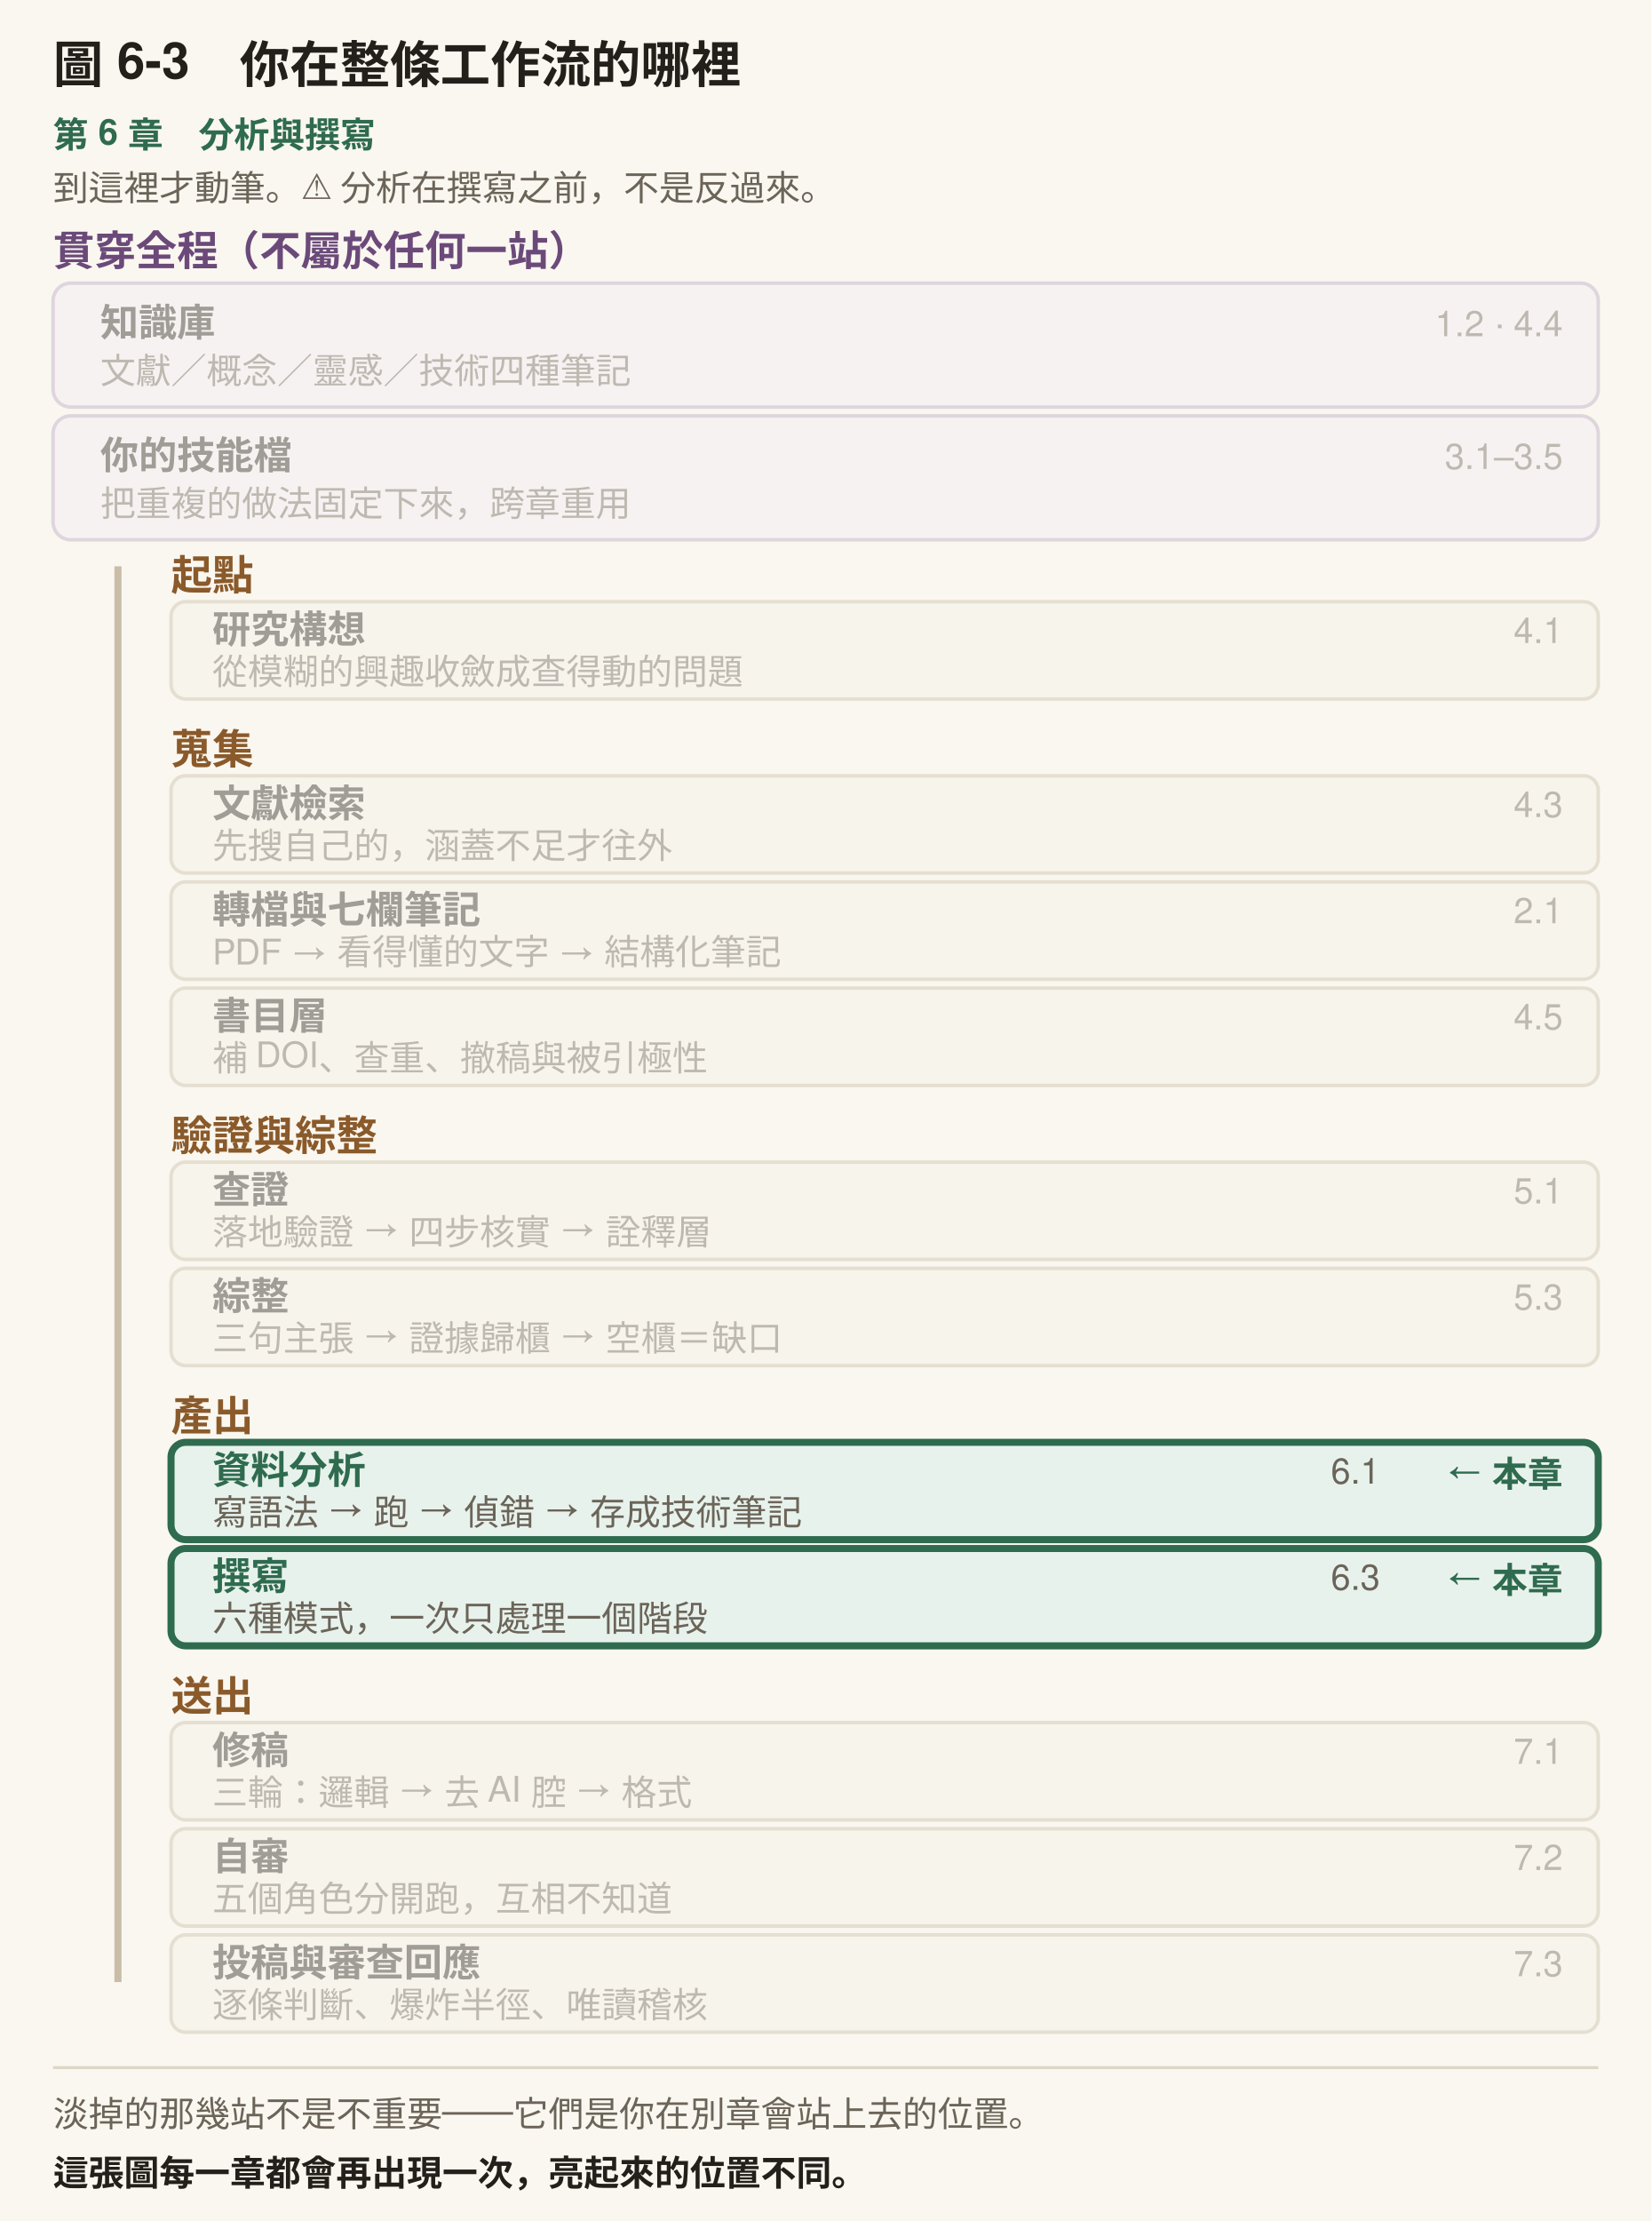
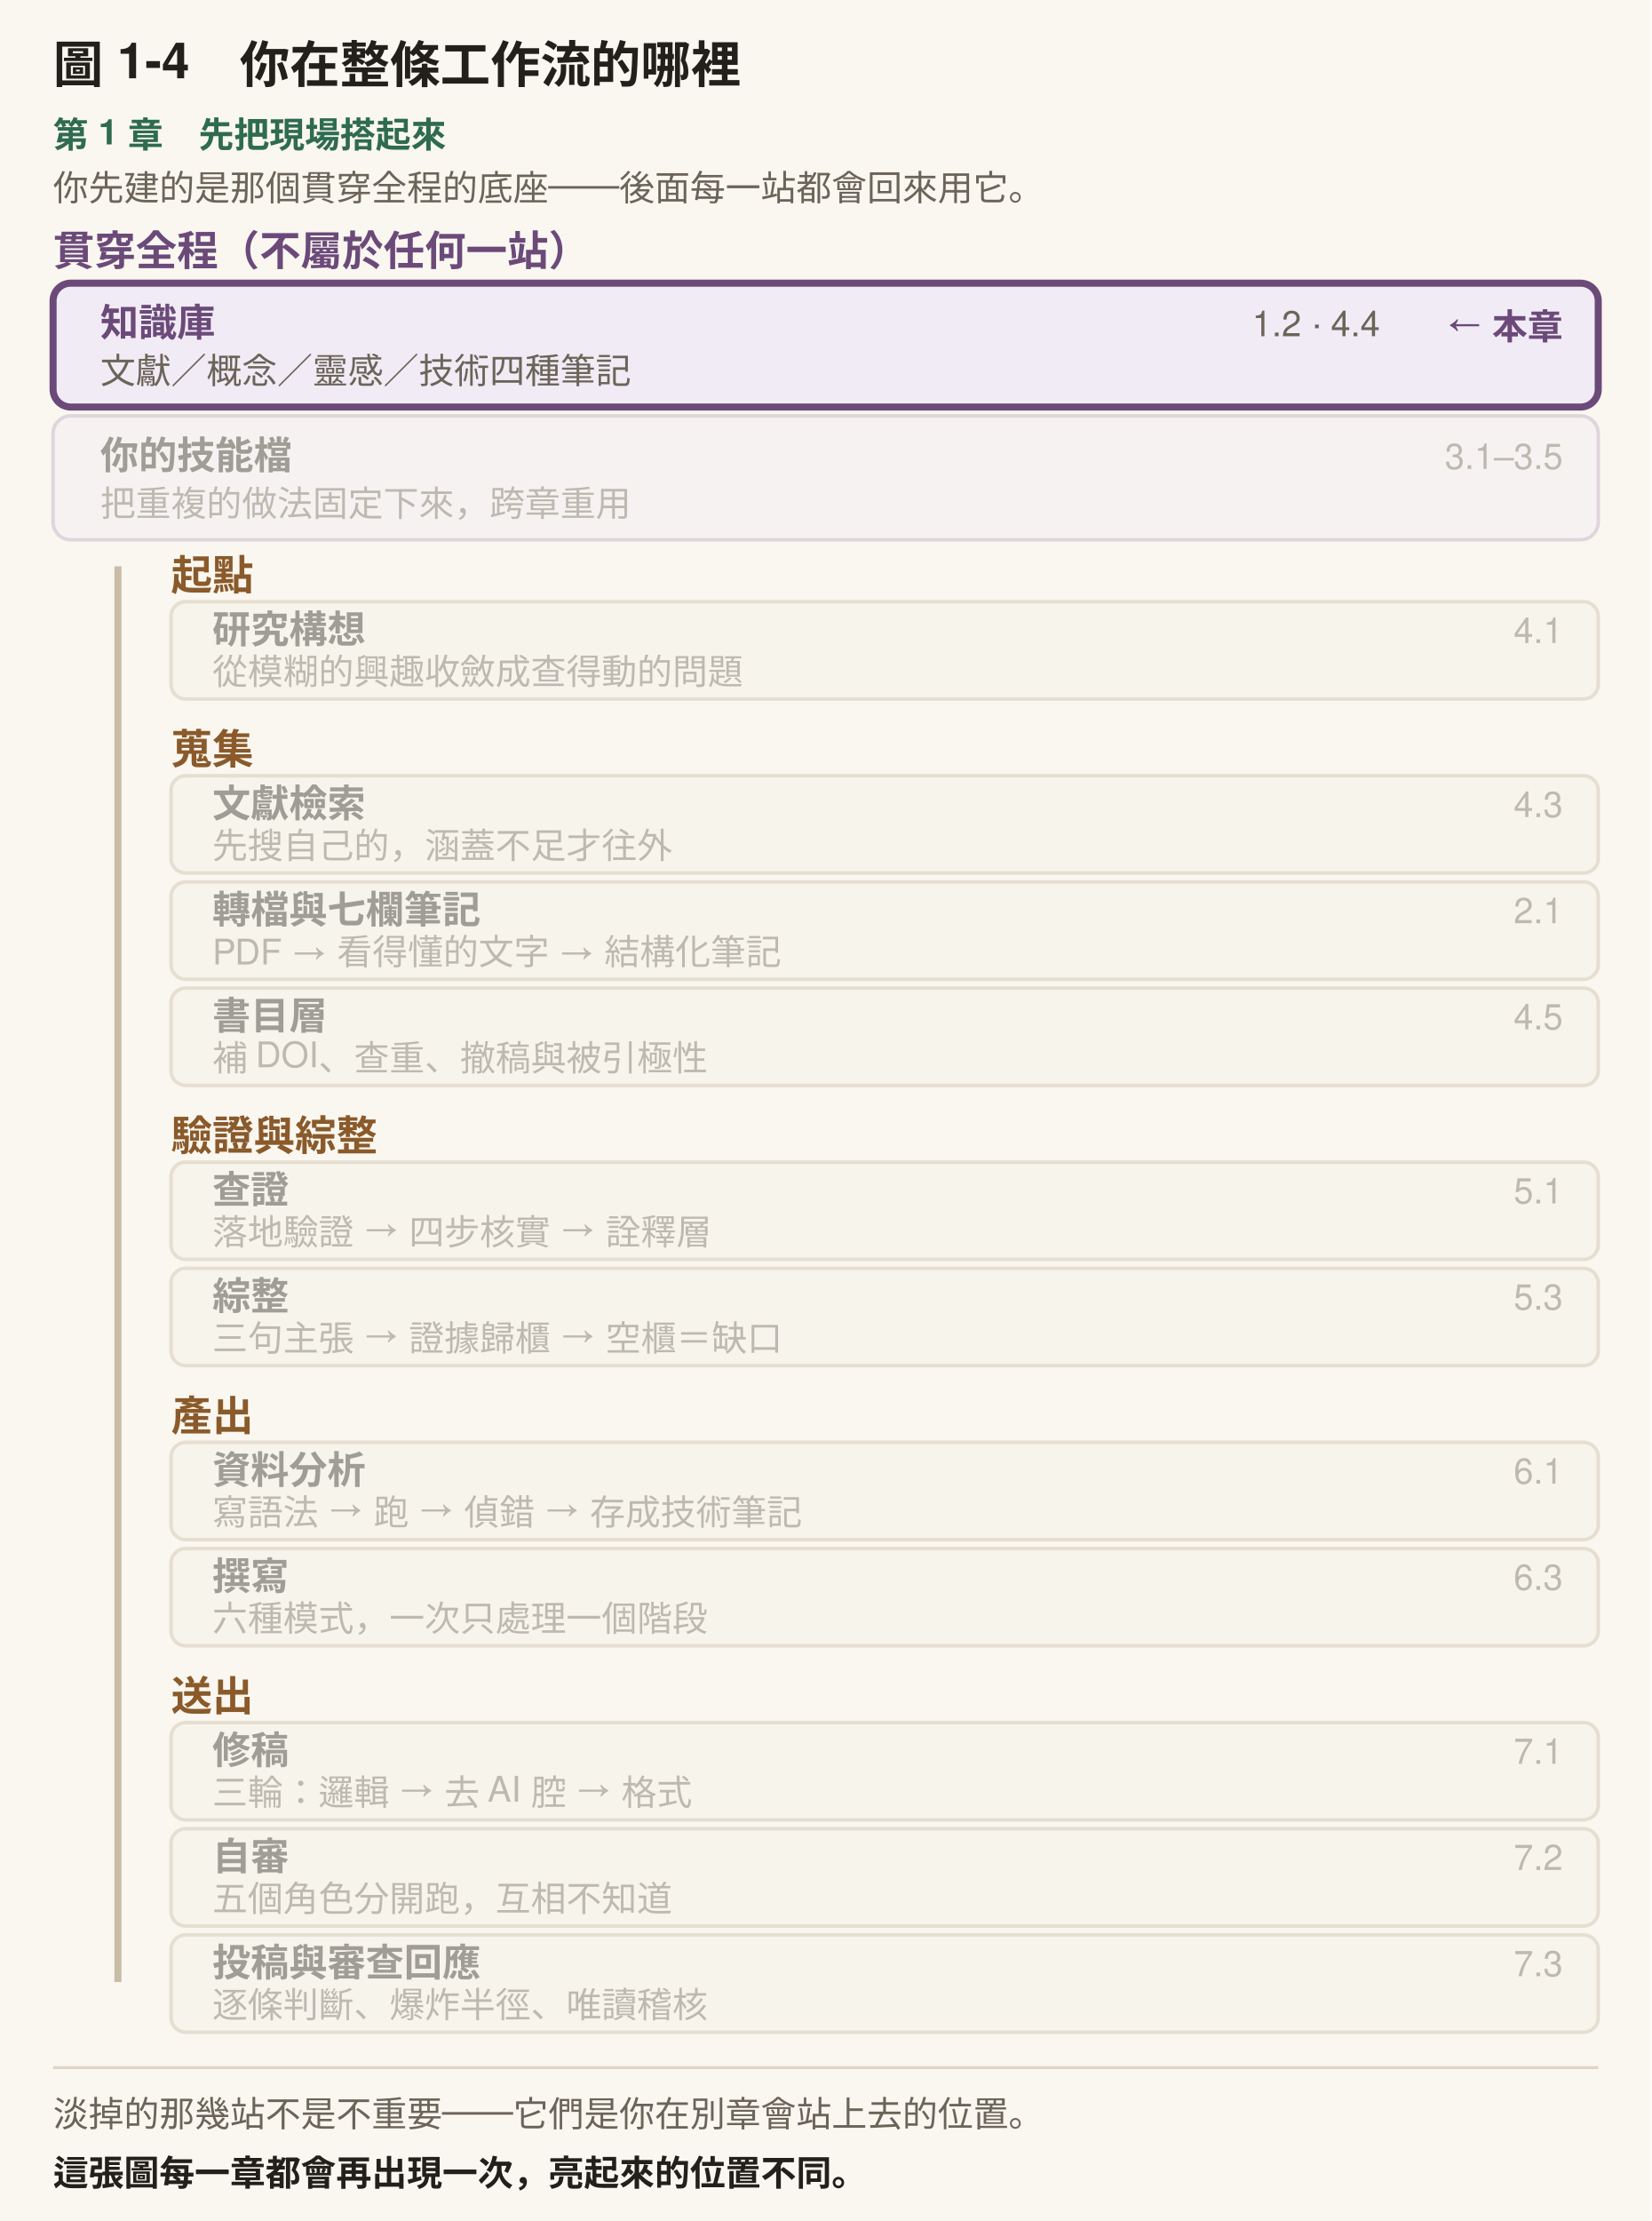
<svg xmlns="http://www.w3.org/2000/svg" viewBox="0 0 560 753" width="560" height="753" font-family="Noto Sans TC, Microsoft JhengHei, Helvetica, Arial, sans-serif">
  <style>
    @page{size:560px 753px;margin:0}
    .bg{fill:#faf7f0}
    .ink{fill:#23201b}
    .muted{fill:#6b6459}
    .rule{stroke:#ddd5c6;stroke-width:1}
    .rail{stroke:#c9bda8;stroke-width:2.4;fill:none}
    .node{fill:#f3f0e8;stroke:#c9bfa8;stroke-width:1.2}
    .nodeOn{fill:#e8f2ec;stroke:#2f6b4f;stroke-width:2.4}
    .span{fill:#f2edf6;stroke:#b8a8c4;stroke-width:1.2}
    .spanOn{fill:#f1ebf5;stroke:#6b4a7a;stroke-width:2.4}
    .zone{fill:#8a5a2b}
    .on{fill:#2f6b4f}
    .onSpan{fill:#6b4a7a}
    .dim{opacity:0.42}
    .tagOn{fill:#2f6b4f}
    .tagOnSpan{fill:#6b4a7a}
    .hdr{fill:#efe9dc}
    .title{font-size:17px;font-weight:700}
    .h{font-size:14px;font-weight:700}
    .b{font-size:13px;font-weight:700}
    .s{font-size:12px}
    @media (prefers-color-scheme: dark){
      .bg{fill:#17150f}
      .ink{fill:#ece5d6}
      .muted{fill:#a49a88}
      .rule{stroke:#3a352a}
      .rail{stroke:#4a4335}
      .node{fill:#1e1b14;stroke:#3d3629}
      .nodeOn{fill:#15241c;stroke:#7fc4a0}
      .span{fill:#221c28;stroke:#4d4356}
      .spanOn{fill:#241b2a;stroke:#c3a0d4}
      .zone{fill:#d09a5e}
      .on{fill:#7fc4a0}
      .onSpan{fill:#c3a0d4}
      .tagOn{fill:#7fc4a0}
      .tagOnSpan{fill:#c3a0d4}
      .hdr{fill:#241f16}
    }
  </style>
  <rect class="bg" width="560" height="753" />
-   <text class="ink title" x="18" y="28">圖 6-3　你在整條工作流的哪裡</text>
-   <text class="on s" x="18" y="50" font-weight="700">第 6 章　分析與撰寫</text>
-   <text class="muted s" x="18" y="68">到這裡才動筆。⚠️ 分析在撰寫之前，不是反過來。</text>
+   <text class="ink title" x="18" y="28">圖 1-4　你在整條工作流的哪裡</text>
+   <text class="on s" x="18" y="50" font-weight="700">第 1 章　先把現場搭起來</text>
+   <text class="muted s" x="18" y="68">你先建的是那個貫穿全程的底座——後面每一站都會回來用它。</text>
  <text class="onSpan h" x="18" y="90">貫穿全程（不屬於任何一站）</text>
-   <g class="dim">
-     <rect class="span" x="18" y="96" width="524" height="42" rx="6" />
-     <text class="ink b" x="34" y="114">知識庫</text>
+   <g>
+     <rect class="spanOn" x="18" y="96" width="524" height="42" rx="6" />
+     <text class="onSpan b" x="34" y="114">知識庫</text>
    <text class="muted s" x="34" y="130">文獻／概念／靈感／技術四種筆記</text>
-     <text class="muted s" x="530" y="114" text-anchor="end">1.2 · 4.4</text>
+     <text class="muted s" x="468" y="114" text-anchor="end">1.2 · 4.4</text>
+     <text class="tagOnSpan s" x="530" y="114" text-anchor="end" font-weight="700">← 本章</text>
  </g>
  <g class="dim">
    <rect class="span" x="18" y="141" width="524" height="42" rx="6" />
    <text class="ink b" x="34" y="159">你的技能檔</text>
    <text class="muted s" x="34" y="175">把重複的做法固定下來，跨章重用</text>
    <text class="muted s" x="530" y="159" text-anchor="end">3.1–3.5</text>
  </g>
  <path class="rail" d="M40,192 L40,672" />
  <text class="zone h" x="58" y="200">起點</text>
  <g class="dim">
    <rect class="node" x="58" y="204" width="484" height="33" rx="5" />
    <text class="ink b" x="72" y="218">研究構想</text>
    <text class="muted s" x="72" y="232">從模糊的興趣收斂成查得動的問題</text>
    <text class="muted s" x="530" y="218" text-anchor="end">4.1</text>
  </g>
  <text class="zone h" x="58" y="259">蒐集</text>
  <g class="dim">
    <rect class="node" x="58" y="263" width="484" height="33" rx="5" />
    <text class="ink b" x="72" y="277">文獻檢索</text>
    <text class="muted s" x="72" y="291">先搜自己的，涵蓋不足才往外</text>
    <text class="muted s" x="530" y="277" text-anchor="end">4.3</text>
  </g>
  <g class="dim">
    <rect class="node" x="58" y="299" width="484" height="33" rx="5" />
    <text class="ink b" x="72" y="313">轉檔與七欄筆記</text>
    <text class="muted s" x="72" y="327">PDF → 看得懂的文字 → 結構化筆記</text>
    <text class="muted s" x="530" y="313" text-anchor="end">2.1</text>
  </g>
  <g class="dim">
    <rect class="node" x="58" y="335" width="484" height="33" rx="5" />
    <text class="ink b" x="72" y="349">書目層</text>
    <text class="muted s" x="72" y="363">補 DOI、查重、撤稿與被引極性</text>
    <text class="muted s" x="530" y="349" text-anchor="end">4.5</text>
  </g>
  <text class="zone h" x="58" y="390">驗證與綜整</text>
  <g class="dim">
    <rect class="node" x="58" y="394" width="484" height="33" rx="5" />
    <text class="ink b" x="72" y="408">查證</text>
    <text class="muted s" x="72" y="422">落地驗證 → 四步核實 → 詮釋層</text>
    <text class="muted s" x="530" y="408" text-anchor="end">5.1</text>
  </g>
  <g class="dim">
    <rect class="node" x="58" y="430" width="484" height="33" rx="5" />
    <text class="ink b" x="72" y="444">綜整</text>
    <text class="muted s" x="72" y="458">三句主張 → 證據歸櫃 → 空櫃＝缺口</text>
    <text class="muted s" x="530" y="444" text-anchor="end">5.3</text>
  </g>
  <text class="zone h" x="58" y="485">產出</text>
-   <g>
-     <rect class="nodeOn" x="58" y="489" width="484" height="33" rx="5" />
-     <text class="on b" x="72" y="503">資料分析</text>
+   <g class="dim">
+     <rect class="node" x="58" y="489" width="484" height="33" rx="5" />
+     <text class="ink b" x="72" y="503">資料分析</text>
    <text class="muted s" x="72" y="517">寫語法 → 跑 → 偵錯 → 存成技術筆記</text>
-     <text class="muted s" x="468" y="503" text-anchor="end">6.1</text>
-     <text class="tagOn s" x="530" y="503" text-anchor="end" font-weight="700">← 本章</text>
+     <text class="muted s" x="530" y="503" text-anchor="end">6.1</text>
  </g>
-   <g>
-     <rect class="nodeOn" x="58" y="525" width="484" height="33" rx="5" />
-     <text class="on b" x="72" y="539">撰寫</text>
+   <g class="dim">
+     <rect class="node" x="58" y="525" width="484" height="33" rx="5" />
+     <text class="ink b" x="72" y="539">撰寫</text>
    <text class="muted s" x="72" y="553">六種模式，一次只處理一個階段</text>
-     <text class="muted s" x="468" y="539" text-anchor="end">6.3</text>
-     <text class="tagOn s" x="530" y="539" text-anchor="end" font-weight="700">← 本章</text>
+     <text class="muted s" x="530" y="539" text-anchor="end">6.3</text>
  </g>
  <text class="zone h" x="58" y="580">送出</text>
  <g class="dim">
    <rect class="node" x="58" y="584" width="484" height="33" rx="5" />
    <text class="ink b" x="72" y="598">修稿</text>
    <text class="muted s" x="72" y="612">三輪：邏輯 → 去 AI 腔 → 格式</text>
    <text class="muted s" x="530" y="598" text-anchor="end">7.1</text>
  </g>
  <g class="dim">
    <rect class="node" x="58" y="620" width="484" height="33" rx="5" />
    <text class="ink b" x="72" y="634">自審</text>
    <text class="muted s" x="72" y="648">五個角色分開跑，互相不知道</text>
    <text class="muted s" x="530" y="634" text-anchor="end">7.2</text>
  </g>
  <g class="dim">
    <rect class="node" x="58" y="656" width="484" height="33" rx="5" />
    <text class="ink b" x="72" y="670">投稿與審查回應</text>
    <text class="muted s" x="72" y="684">逐條判斷、爆炸半徑、唯讀稽核</text>
    <text class="muted s" x="530" y="670" text-anchor="end">7.3</text>
  </g>
  <line class="rule" x1="18" y1="701" x2="542" y2="701" />
  <text class="muted s" x="18" y="721">淡掉的那幾站不是不重要——它們是你在別章會站上去的位置。</text>
  <text class="ink s" x="18" y="741" font-weight="700">這張圖每一章都會再出現一次，亮起來的位置不同。</text>
</svg>
